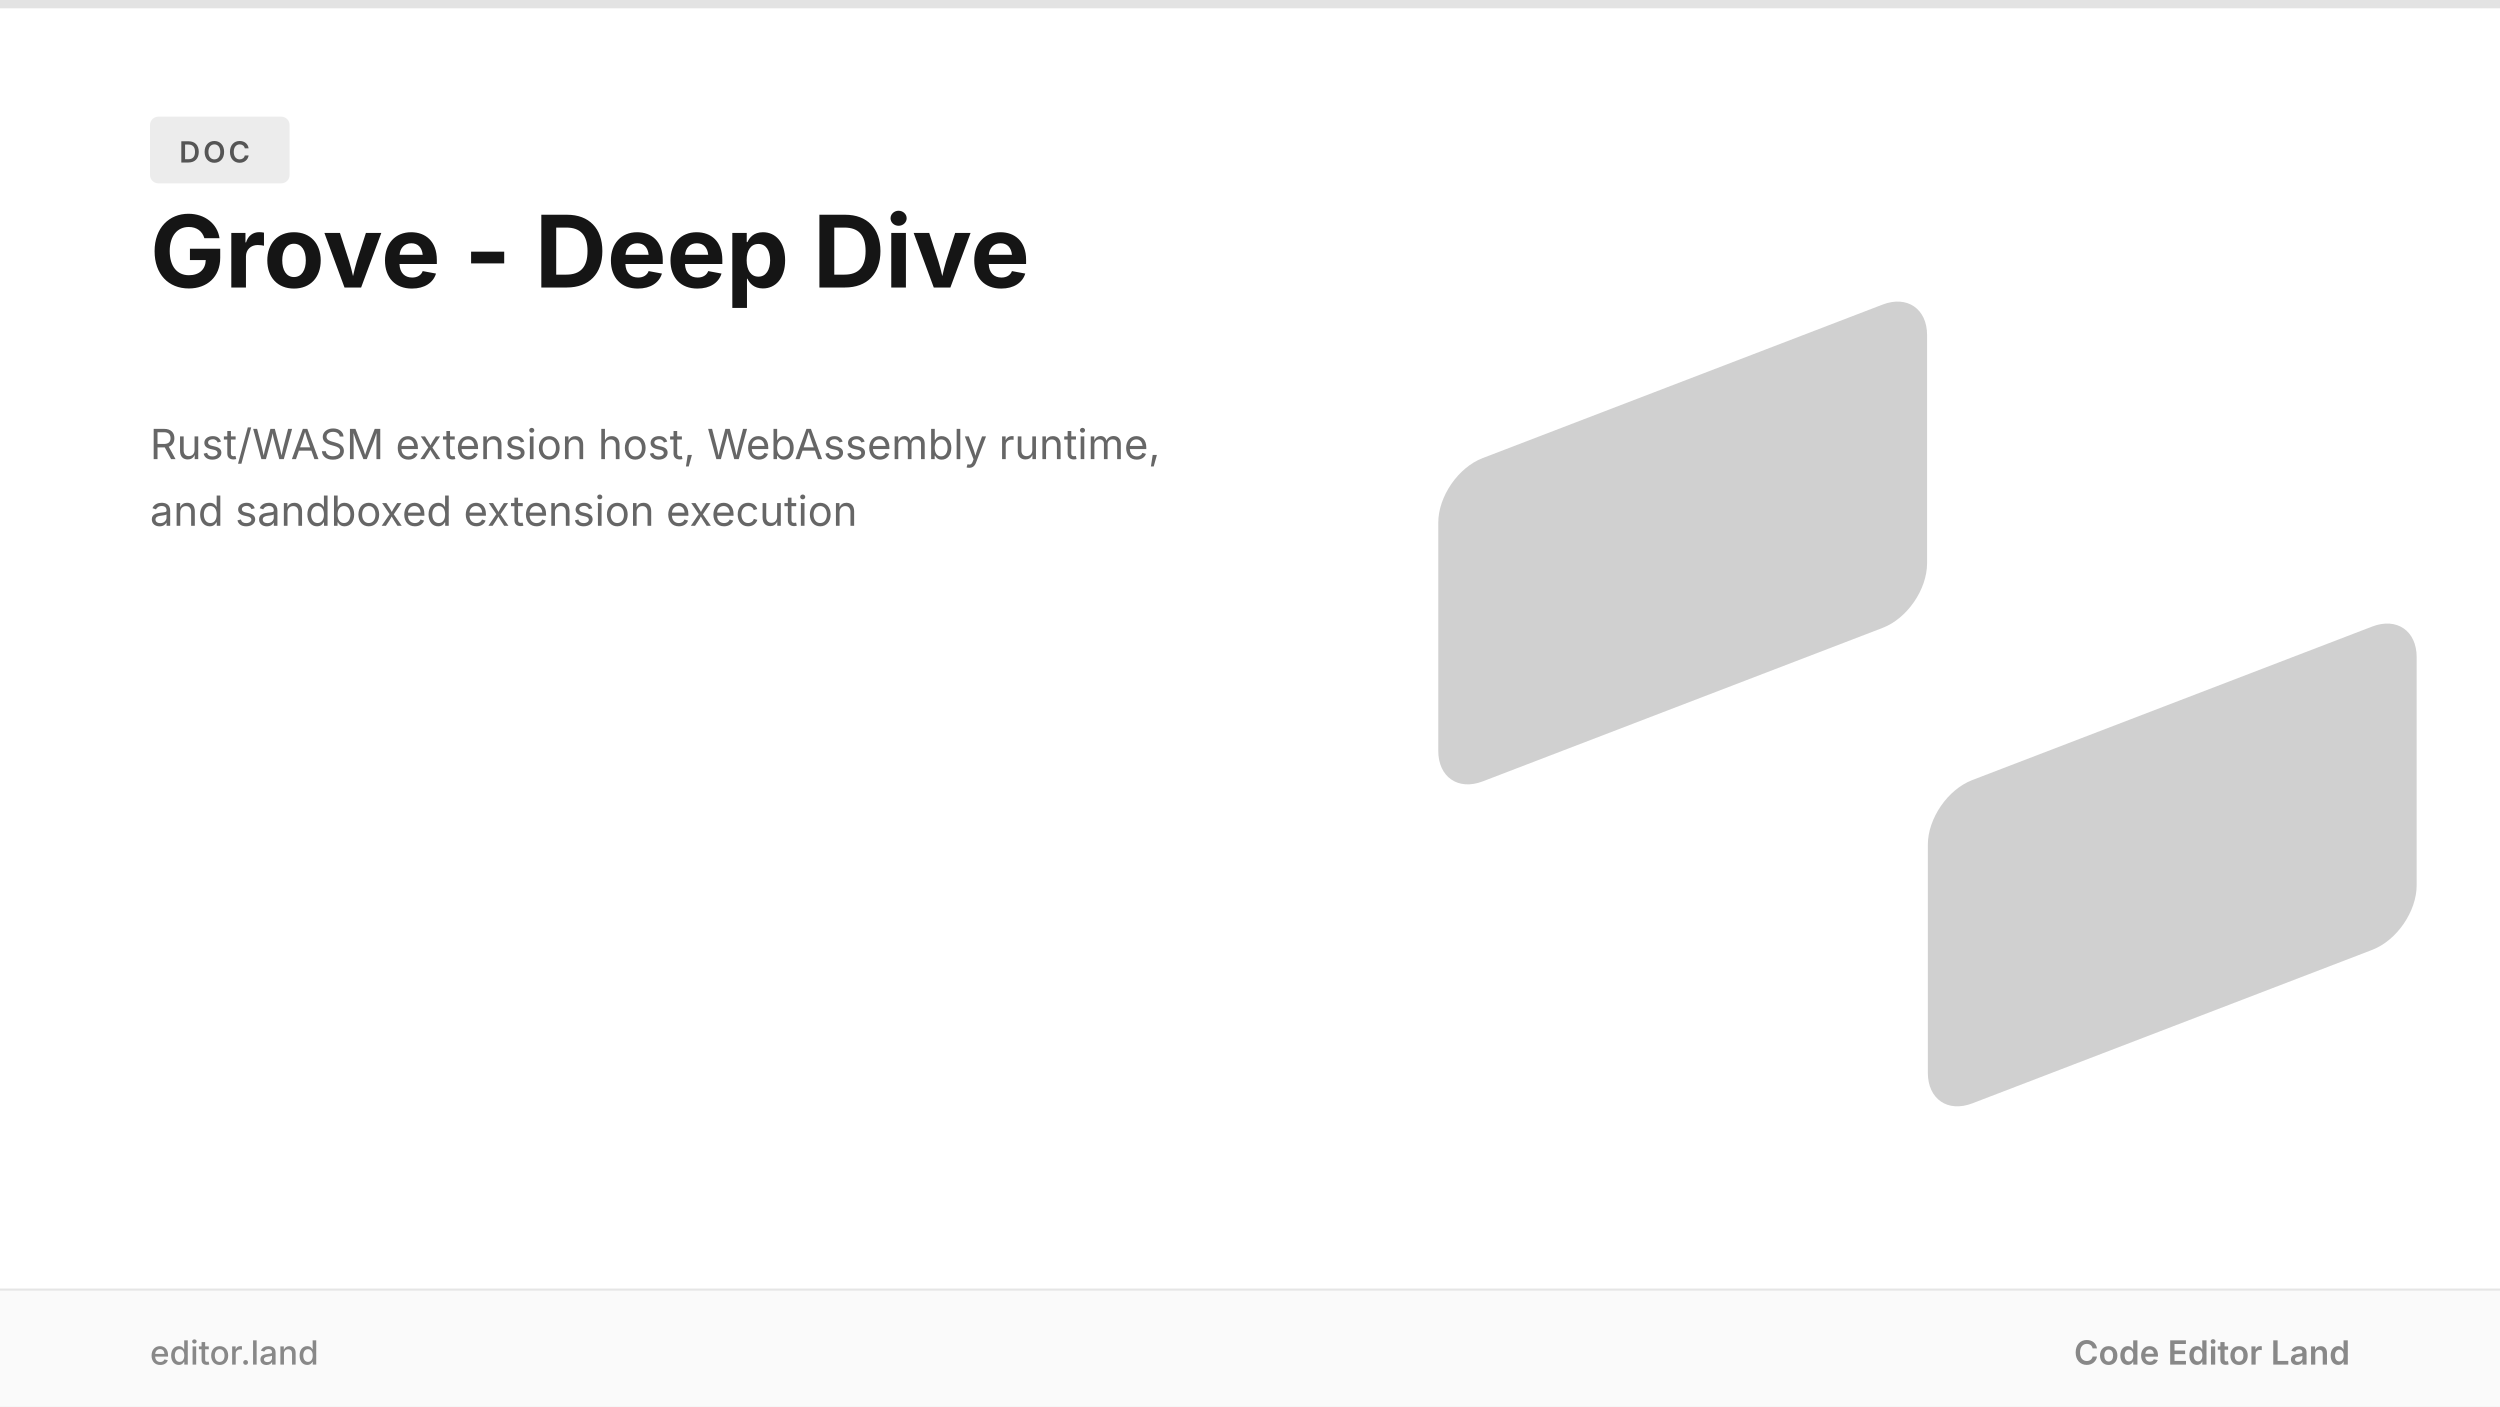
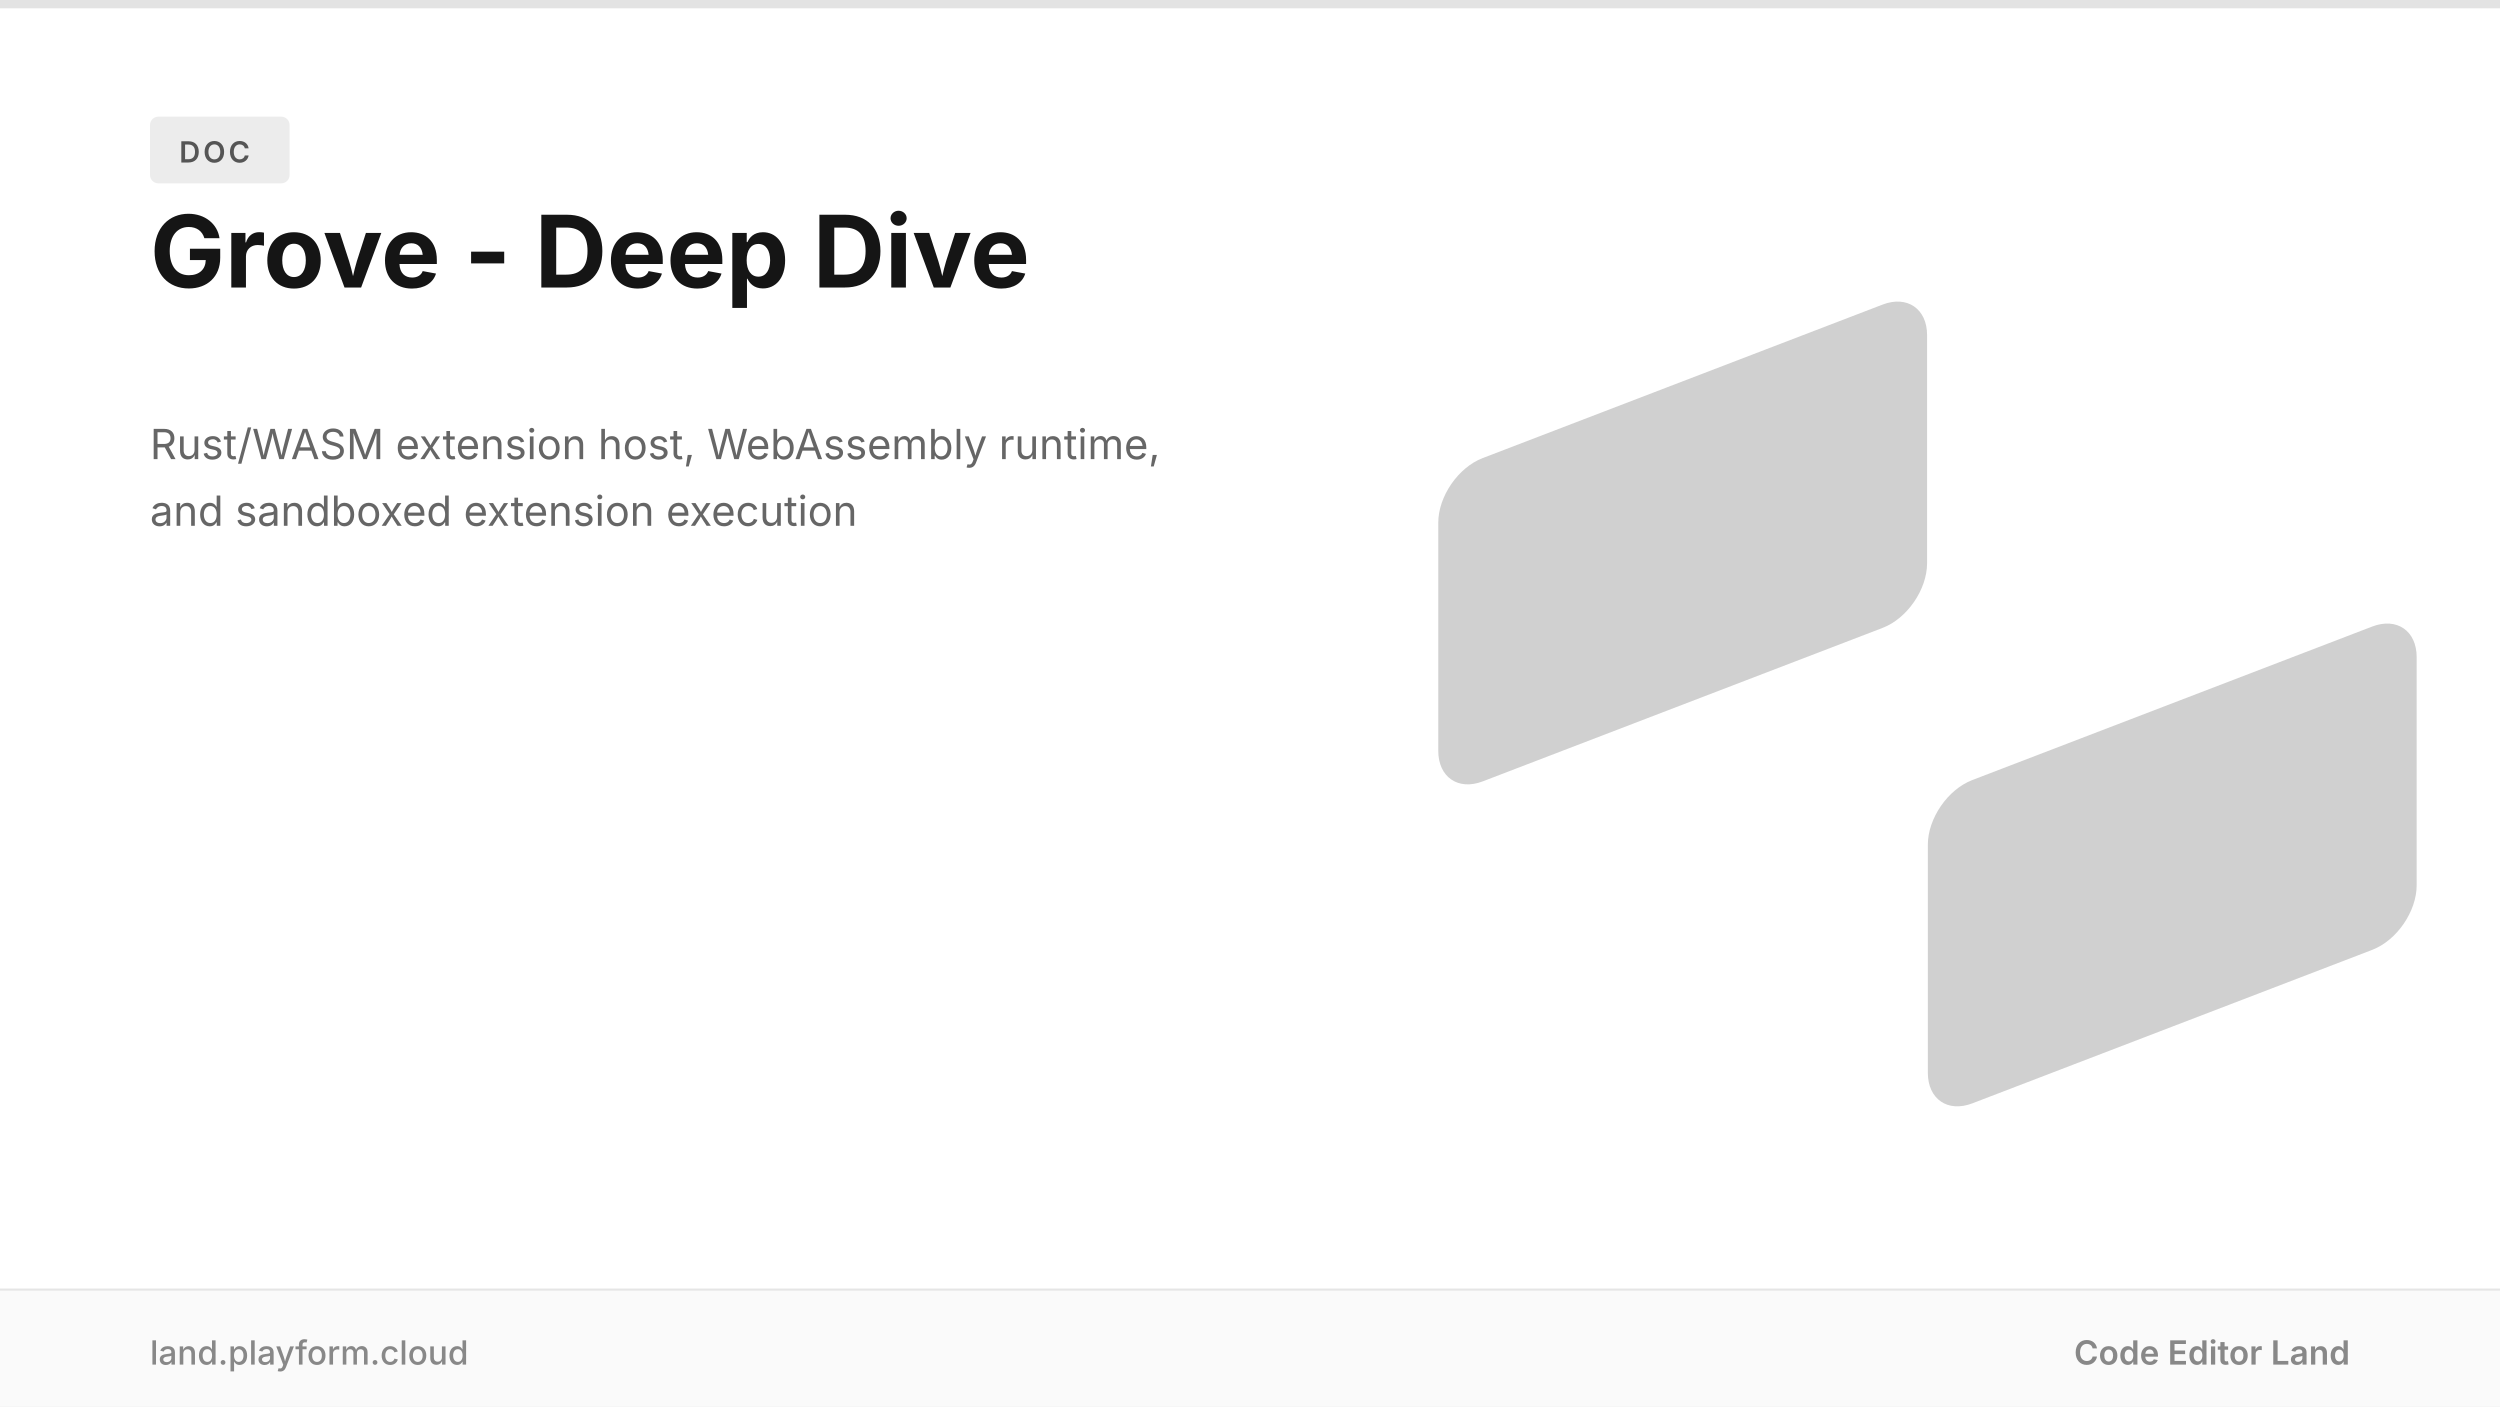
<svg xmlns="http://www.w3.org/2000/svg" width="1200" height="675" viewBox="0 0 1200 675">
  <path fill="#fff" d="M0 0h1200v675H0z" />
  <path fill="#151515" fill-opacity=".12" d="M0 0h1200v4H0z" />
  <rect width="1005.28" height="620.771" fill="#151515" fill-opacity=".2" rx="91.389" transform="matrix(-.2334 .08959 0 .25 925 138)" />
  <rect width="1005.28" height="620.771" fill="#151515" fill-opacity=".2" rx="91.389" transform="matrix(-.2334 .08959 0 .25 1160 292.55)" />
  <rect width="67" height="32" x="72" y="56" fill="#151515" fill-opacity=".08" rx="4" />
  <text x="86" y="78" fill="#555" font-family="system-ui, -apple-system, 'Segoe UI', sans-serif" font-size="14" font-weight="600" letter-spacing=".1em">DOC</text>
  <text x="72" y="138" fill="#151515" font-family="system-ui, -apple-system, 'Segoe UI', sans-serif" font-size="48" font-weight="700">Grove - Deep Dive</text>
  <text x="72" y="220.4" fill="#666" font-family="system-ui, -apple-system, 'Segoe UI', sans-serif" font-size="20" font-weight="400">Rust/WASM extension host, WebAssembly runtime,</text>
  <text x="72" y="252.4" fill="#666" font-family="system-ui, -apple-system, 'Segoe UI', sans-serif" font-size="20" font-weight="400">and sandboxed extension execution</text>
  <path fill="#fafafa" d="M0 619h1200v56H0z" />
  <path stroke="#e5e5e5" d="M0 619h1200" />
-   <text x="72" y="655" fill="#888" font-family="system-ui, -apple-system, 'Segoe UI', sans-serif" font-size="16" font-weight="500">editor.land</text>
+   <text x="72" y="655" fill="#888" font-family="system-ui, -apple-system, 'Segoe UI', sans-serif" font-size="16" font-weight="500">land.playform.cloud</text>
  <text x="1128" y="655" fill="#888" font-family="system-ui, -apple-system, 'Segoe UI', sans-serif" font-size="16" font-weight="600" text-anchor="end">Code Editor Land</text>
</svg>
